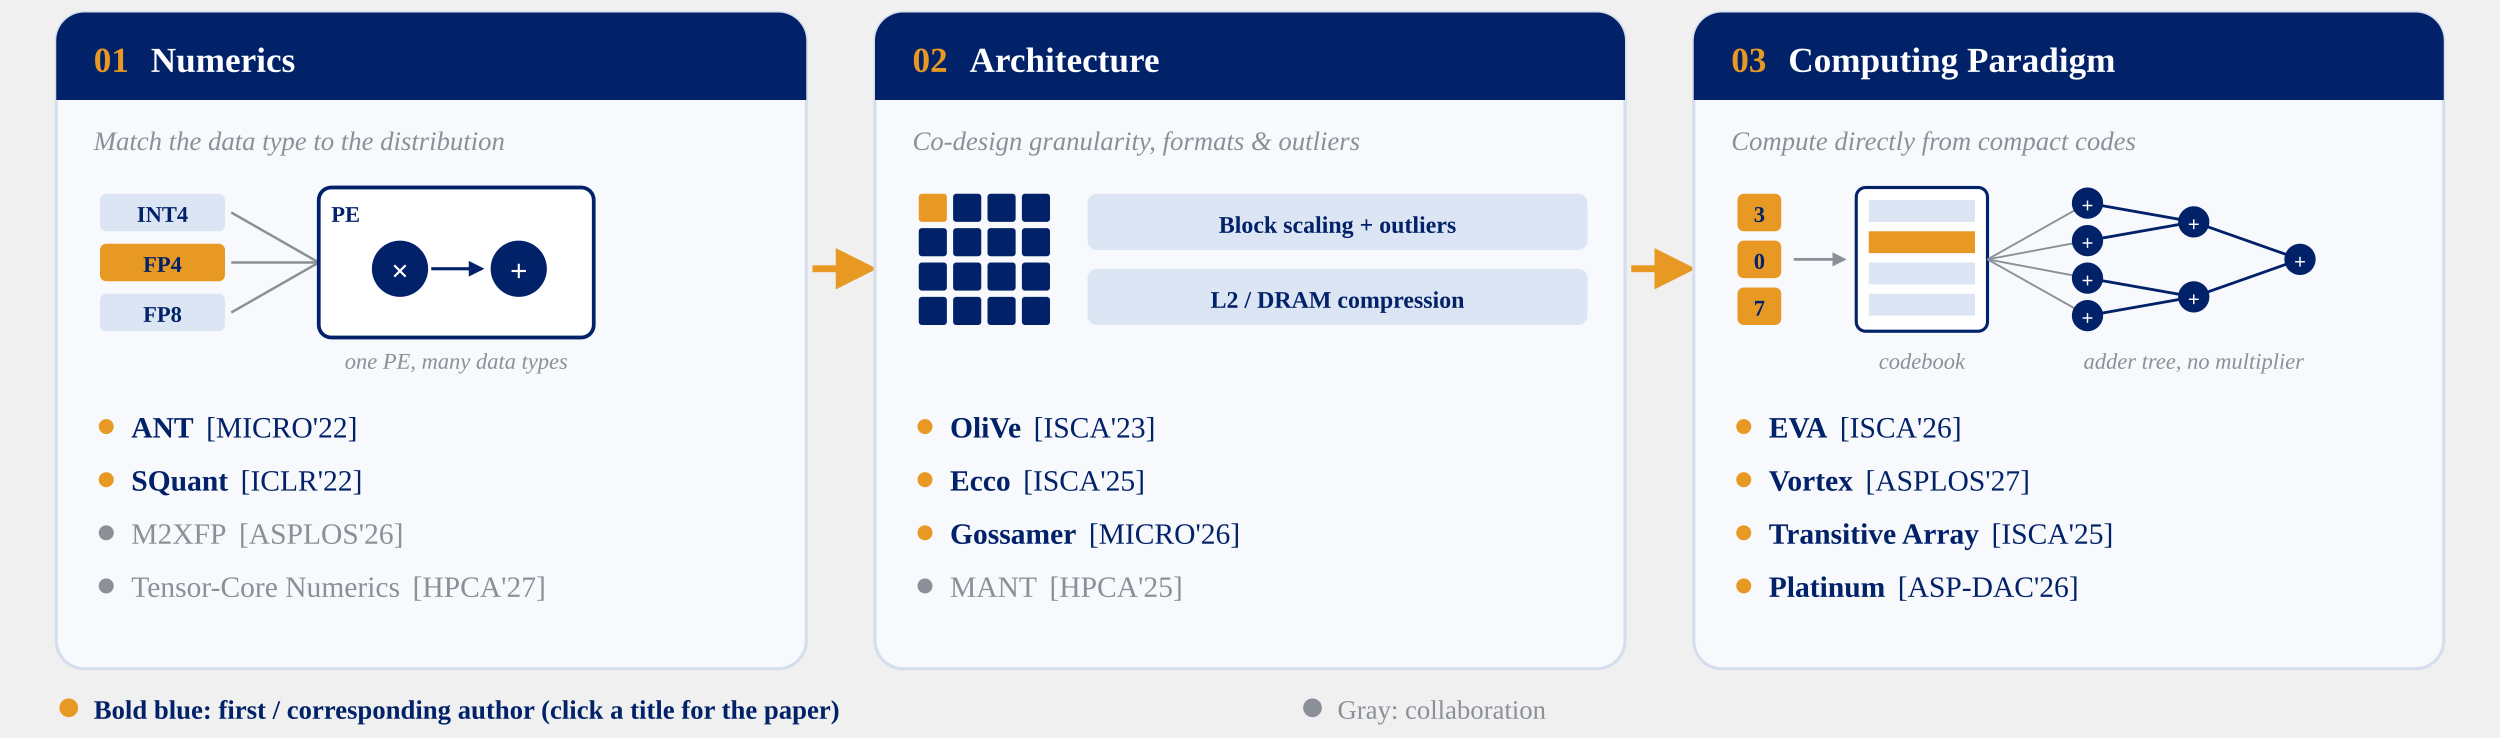
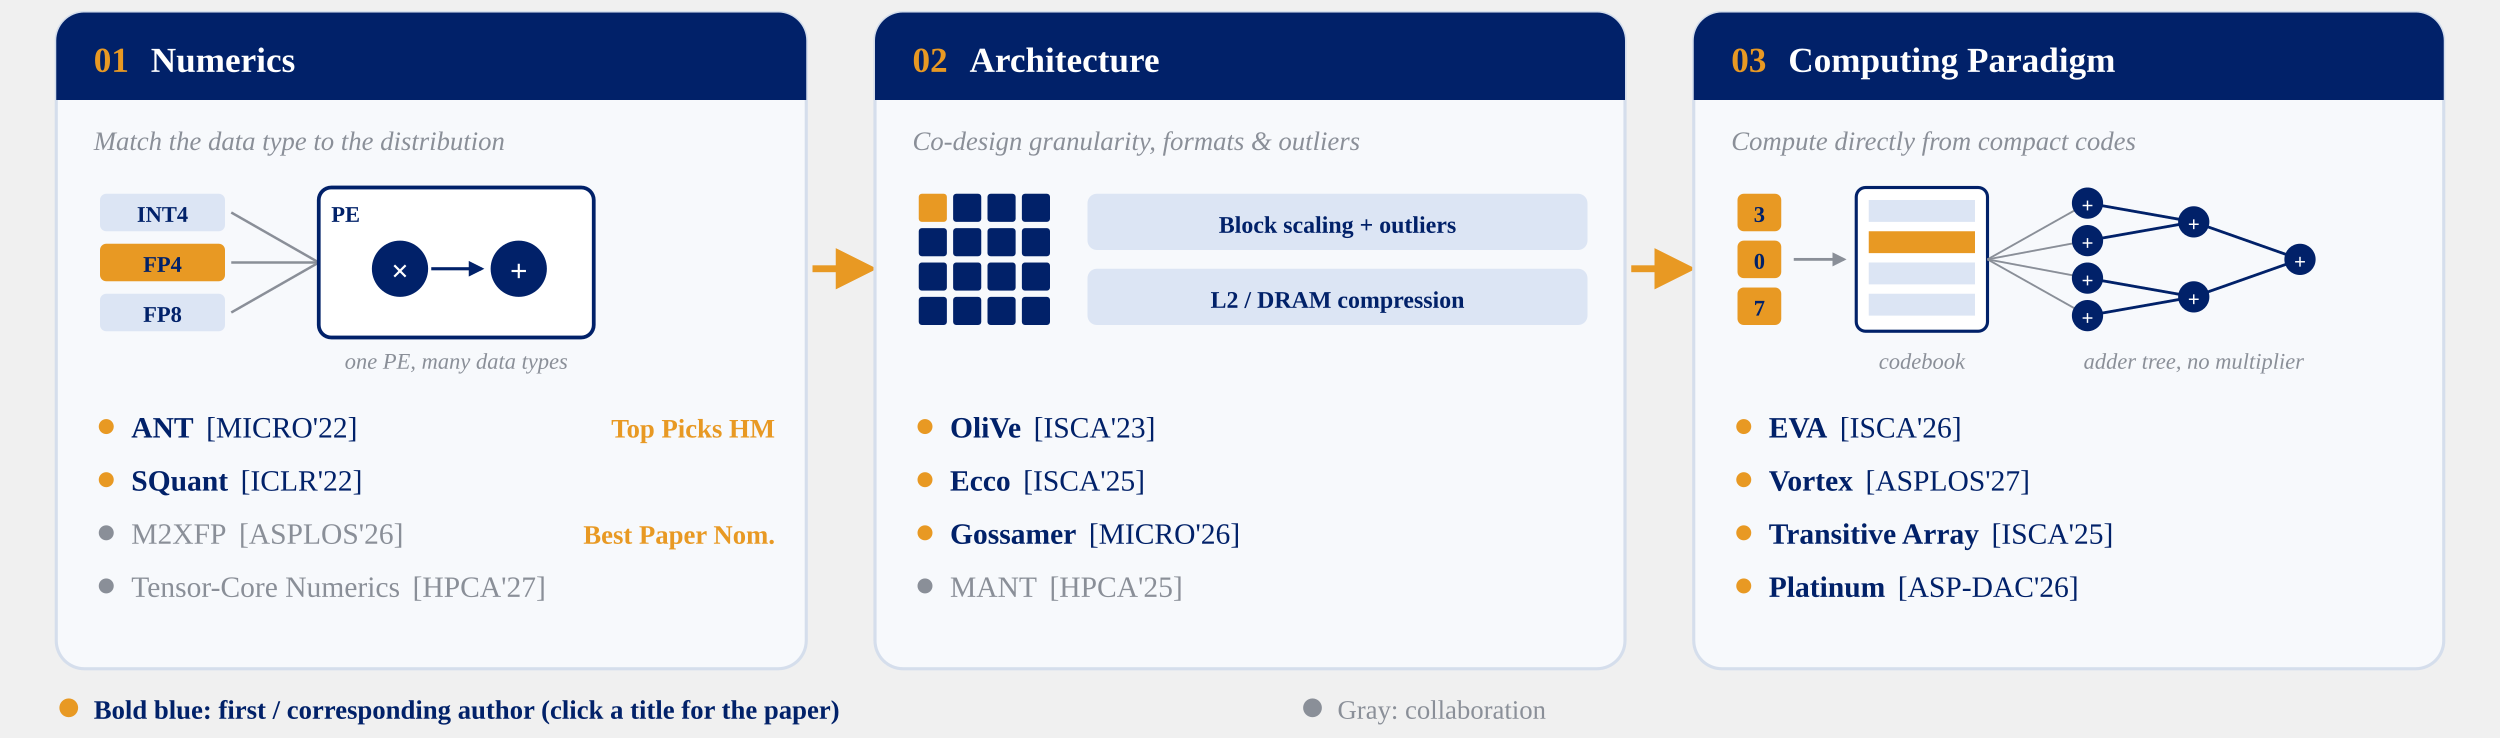
<svg xmlns="http://www.w3.org/2000/svg" viewBox="0 0 800 236" style="width:100%;height:auto;display:block;font-family:inherit" role="img" aria-label="Quantization Stages">
  <defs>
    <marker id="qa" viewBox="0 0 10 10" refX="8" refY="5" markerWidth="5" markerHeight="5" orient="auto">
      <path d="M0,0 L10,5 L0,10 z" fill="#8A8F98" />
    </marker>
    <marker id="qb" viewBox="0 0 10 10" refX="8" refY="5" markerWidth="5" markerHeight="5" orient="auto">
      <path d="M0,0 L10,5 L0,10 z" fill="#012169" />
    </marker>
    <marker id="qg" viewBox="0 0 10 10" refX="8" refY="5" markerWidth="6" markerHeight="6" orient="auto">
      <path d="M0,0 L10,5 L0,10 z" fill="#E89923" />
    </marker>
  </defs>
  <rect x="18" y="4" width="240" height="210" rx="9" fill="#F7F9FC" stroke="#D5DEEC" />
  <path d="M18,13 a9,9 0 0 1 9,-9 h222 a9,9 0 0 1 9,9 v19 h-240 z" fill="#012169" />
  <text x="30" y="23" font-size="11.25" font-weight="700" fill="#E89923">01<tspan fill="#fff" dx="7">Numerics</tspan>
  </text>
  <text x="30" y="48" text-anchor="start" font-size="8.55" font-weight="400" fill="#8A8F98" font-style="italic">Match the data type to the distribution</text>
  <rect x="32" y="62" width="40" height="12" rx="2" fill="#DCE5F4" />
  <text x="52" y="71" text-anchor="middle" font-size="7.20" font-weight="700" fill="#012169">INT4</text>
  <line x1="74" y1="68" x2="102" y2="84" stroke="#8A8F98" stroke-width="0.8" />
  <rect x="32" y="78" width="40" height="12" rx="2" fill="#E89923" />
  <text x="52" y="87" text-anchor="middle" font-size="7.20" font-weight="700" fill="#012169">FP4</text>
  <line x1="74" y1="84" x2="102" y2="84" stroke="#8A8F98" stroke-width="0.8" />
  <rect x="32" y="94" width="40" height="12" rx="2" fill="#DCE5F4" />
  <text x="52" y="103" text-anchor="middle" font-size="7.20" font-weight="700" fill="#012169">FP8</text>
  <line x1="74" y1="100" x2="102" y2="84" stroke="#8A8F98" stroke-width="0.8" />
  <rect x="102" y="60" width="88" height="48" rx="4" fill="#fff" stroke="#012169" stroke-width="1.2" />
  <text x="106" y="71" text-anchor="start" font-size="7.20" font-weight="700" fill="#012169">PE</text>
  <circle cx="128" cy="86" r="9" fill="#012169" />
  <text x="128" y="90" text-anchor="middle" font-size="9.90" font-weight="700" fill="#fff">×</text>
  <circle cx="166" cy="86" r="9" fill="#012169" />
  <text x="166" y="90" text-anchor="middle" font-size="9.90" font-weight="700" fill="#fff">+</text>
  <line x1="138" y1="86" x2="154" y2="86" stroke="#012169" stroke-width="1" marker-end="url(#qb)" />
  <text x="146" y="118" text-anchor="middle" font-size="7.20" font-weight="400" fill="#8A8F98" font-style="italic">one PE, many data types</text>
  <circle cx="34" cy="136.5" r="2.4" fill="#E89923" />
  <a style="text-decoration:none" href="https://arxiv.org/abs/2208.14286" target="_blank">
    <text x="42" y="140" font-size="9.45" font-weight="700" fill="#012169">ANT<tspan font-weight="400" fill="#012169" dx="4">[MICRO'22]</tspan>
    </text>
  </a>
+   <text x="248" y="140" text-anchor="end" font-size="8.55" font-weight="700" fill="#E89923">Top Picks HM</text>
  <circle cx="34" cy="153.5" r="2.4" fill="#E89923" />
  <a style="text-decoration:none" href="https://arxiv.org/abs/2202.07471" target="_blank">
    <text x="42" y="157" font-size="9.45" font-weight="700" fill="#012169">SQuant<tspan font-weight="400" fill="#012169" dx="4">[ICLR'22]</tspan>
    </text>
  </a>
  <circle cx="34" cy="170.5" r="2.4" fill="#8A8F98" />
  <a style="text-decoration:none" href="https://arxiv.org/abs/2601.19213" target="_blank">
    <text x="42" y="174" font-size="9.45" font-weight="400" fill="#8A8F98">M2XFP<tspan font-weight="400" fill="#8A8F98" dx="4">[ASPLOS'26]</tspan>
    </text>
  </a>
+   <text x="248" y="174" text-anchor="end" font-size="8.55" font-weight="700" fill="#E89923">Best Paper Nom.</text>
  <circle cx="34" cy="187.5" r="2.4" fill="#8A8F98" />
  <text x="42" y="191" font-size="9.45" font-weight="400" fill="#8A8F98">Tensor-Core Numerics<tspan font-weight="400" fill="#8A8F98" dx="4">[HPCA'27]</tspan>
  </text>
  <line x1="260" y1="86" x2="278" y2="86" stroke="#E89923" stroke-width="2.2" marker-end="url(#qg)" />
  <rect x="280" y="4" width="240" height="210" rx="9" fill="#F7F9FC" stroke="#D5DEEC" />
  <path d="M280,13 a9,9 0 0 1 9,-9 h222 a9,9 0 0 1 9,9 v19 h-240 z" fill="#012169" />
  <text x="292" y="23" font-size="11.25" font-weight="700" fill="#E89923">02<tspan fill="#fff" dx="7">Architecture</tspan>
  </text>
  <text x="292" y="48" text-anchor="start" font-size="8.55" font-weight="400" fill="#8A8F98" font-style="italic">Co-design granularity, formats &amp; outliers</text>
  <rect x="294" y="62" width="9" height="9" rx="1" fill="#E89923" />
  <rect x="305" y="62" width="9" height="9" rx="1" fill="#012169" />
  <rect x="316" y="62" width="9" height="9" rx="1" fill="#012169" />
  <rect x="327" y="62" width="9" height="9" rx="1" fill="#012169" />
  <rect x="294" y="73" width="9" height="9" rx="1" fill="#012169" />
  <rect x="305" y="73" width="9" height="9" rx="1" fill="#012169" />
  <rect x="316" y="73" width="9" height="9" rx="1" fill="#012169" />
  <rect x="327" y="73" width="9" height="9" rx="1" fill="#012169" />
  <rect x="294" y="84" width="9" height="9" rx="1" fill="#012169" />
  <rect x="305" y="84" width="9" height="9" rx="1" fill="#012169" />
  <rect x="316" y="84" width="9" height="9" rx="1" fill="#012169" />
  <rect x="327" y="84" width="9" height="9" rx="1" fill="#012169" />
  <rect x="294" y="95" width="9" height="9" rx="1" fill="#012169" />
  <rect x="305" y="95" width="9" height="9" rx="1" fill="#012169" />
  <rect x="316" y="95" width="9" height="9" rx="1" fill="#012169" />
  <rect x="327" y="95" width="9" height="9" rx="1" fill="#012169" />
  <rect x="348" y="62" width="160" height="18" rx="3" fill="#DCE5F4" />
  <text x="428" y="74.5" text-anchor="middle" font-size="7.65" font-weight="700" fill="#012169">Block scaling + outliers</text>
  <rect x="348" y="86" width="160" height="18" rx="3" fill="#DCE5F4" />
  <text x="428" y="98.5" text-anchor="middle" font-size="7.65" font-weight="700" fill="#012169">L2 / DRAM compression</text>
  <circle cx="296" cy="136.5" r="2.4" fill="#E89923" />
  <a style="text-decoration:none" href="https://arxiv.org/abs/2304.07493" target="_blank">
    <text x="304" y="140" font-size="9.45" font-weight="700" fill="#012169">OliVe<tspan font-weight="400" fill="#012169" dx="4">[ISCA'23]</tspan>
    </text>
  </a>
  <circle cx="296" cy="153.5" r="2.4" fill="#E89923" />
  <a style="text-decoration:none" href="https://arxiv.org/abs/2505.06901" target="_blank">
    <text x="304" y="157" font-size="9.45" font-weight="700" fill="#012169">Ecco<tspan font-weight="400" fill="#012169" dx="4">[ISCA'25]</tspan>
    </text>
  </a>
  <circle cx="296" cy="170.5" r="2.4" fill="#E89923" />
  <text x="304" y="174" font-size="9.45" font-weight="700" fill="#012169">Gossamer<tspan font-weight="400" fill="#012169" dx="4">[MICRO'26]</tspan>
  </text>
  <circle cx="296" cy="187.5" r="2.4" fill="#8A8F98" />
  <a style="text-decoration:none" href="https://arxiv.org/abs/2502.18755" target="_blank">
    <text x="304" y="191" font-size="9.45" font-weight="400" fill="#8A8F98">MANT<tspan font-weight="400" fill="#8A8F98" dx="4">[HPCA'25]</tspan>
    </text>
  </a>
  <line x1="522" y1="86" x2="540" y2="86" stroke="#E89923" stroke-width="2.2" marker-end="url(#qg)" />
  <rect x="542" y="4" width="240" height="210" rx="9" fill="#F7F9FC" stroke="#D5DEEC" />
  <path d="M542,13 a9,9 0 0 1 9,-9 h222 a9,9 0 0 1 9,9 v19 h-240 z" fill="#012169" />
  <text x="554" y="23" font-size="11.25" font-weight="700" fill="#E89923">03<tspan fill="#fff" dx="7">Computing Paradigm</tspan>
  </text>
  <text x="554" y="48" text-anchor="start" font-size="8.55" font-weight="400" fill="#8A8F98" font-style="italic">Compute directly from compact codes</text>
  <rect x="556" y="62" width="14" height="12" rx="2" fill="#E89923" />
  <text x="563" y="71" text-anchor="middle" font-size="7.20" font-weight="700" fill="#012169">3</text>
  <rect x="556" y="77" width="14" height="12" rx="2" fill="#E89923" />
  <text x="563" y="86" text-anchor="middle" font-size="7.20" font-weight="700" fill="#012169">0</text>
  <rect x="556" y="92" width="14" height="12" rx="2" fill="#E89923" />
  <text x="563" y="101" text-anchor="middle" font-size="7.20" font-weight="700" fill="#012169">7</text>
  <line x1="574" y1="83" x2="590" y2="83" stroke="#8A8F98" stroke-width="0.9" marker-end="url(#qa)" />
  <rect x="594" y="60" width="42" height="46" rx="3" fill="#fff" stroke="#012169" stroke-width="1" />
  <rect x="598" y="64" width="34" height="7" fill="#DCE5F4" />
  <rect x="598" y="74" width="34" height="7" fill="#E89923" />
  <rect x="598" y="84" width="34" height="7" fill="#DCE5F4" />
  <rect x="598" y="94" width="34" height="7" fill="#DCE5F4" />
  <text x="615" y="118" text-anchor="middle" font-size="7.20" font-weight="400" fill="#8A8F98" font-style="italic">codebook</text>
  <line x1="636" y1="83" x2="668" y2="65" stroke="#8A8F98" stroke-width="0.6" />
  <line x1="636" y1="83" x2="668" y2="77" stroke="#8A8F98" stroke-width="0.6" />
  <line x1="636" y1="83" x2="668" y2="89" stroke="#8A8F98" stroke-width="0.6" />
  <line x1="636" y1="83" x2="668" y2="101" stroke="#8A8F98" stroke-width="0.6" />
  <line x1="668" y1="65" x2="702" y2="71" stroke="#012169" stroke-width="0.9" />
  <line x1="668" y1="77" x2="702" y2="71" stroke="#012169" stroke-width="0.9" />
  <line x1="702" y1="71" x2="736" y2="83" stroke="#012169" stroke-width="0.9" />
  <line x1="668" y1="89" x2="702" y2="95" stroke="#012169" stroke-width="0.9" />
  <line x1="668" y1="101" x2="702" y2="95" stroke="#012169" stroke-width="0.9" />
  <line x1="702" y1="95" x2="736" y2="83" stroke="#012169" stroke-width="0.9" />
  <circle cx="668" cy="65" r="5" fill="#012169" />
  <text x="668" y="68" text-anchor="middle" font-size="6.75" font-weight="700" fill="#fff">+</text>
  <circle cx="668" cy="77" r="5" fill="#012169" />
  <text x="668" y="80" text-anchor="middle" font-size="6.75" font-weight="700" fill="#fff">+</text>
  <circle cx="668" cy="89" r="5" fill="#012169" />
  <text x="668" y="92" text-anchor="middle" font-size="6.75" font-weight="700" fill="#fff">+</text>
  <circle cx="668" cy="101" r="5" fill="#012169" />
  <text x="668" y="104" text-anchor="middle" font-size="6.75" font-weight="700" fill="#fff">+</text>
  <circle cx="702" cy="71" r="5" fill="#012169" />
  <text x="702" y="74" text-anchor="middle" font-size="6.75" font-weight="700" fill="#fff">+</text>
  <circle cx="702" cy="95" r="5" fill="#012169" />
  <text x="702" y="98" text-anchor="middle" font-size="6.75" font-weight="700" fill="#fff">+</text>
  <circle cx="736" cy="83" r="5" fill="#012169" />
  <text x="736" y="86" text-anchor="middle" font-size="6.75" font-weight="700" fill="#fff">+</text>
  <text x="702" y="118" text-anchor="middle" font-size="7.20" font-weight="400" fill="#8A8F98" font-style="italic">adder tree, no multiplier</text>
  <circle cx="558" cy="136.5" r="2.4" fill="#E89923" />
  <a style="text-decoration:none" href="https://arxiv.org/abs/2605.24144" target="_blank">
    <text x="566" y="140" font-size="9.45" font-weight="700" fill="#012169">EVA<tspan font-weight="400" fill="#012169" dx="4">[ISCA'26]</tspan>
    </text>
  </a>
  <circle cx="558" cy="153.5" r="2.4" fill="#E89923" />
  <a style="text-decoration:none" href="https://arxiv.org/abs/2609.12208" target="_blank">
    <text x="566" y="157" font-size="9.45" font-weight="700" fill="#012169">Vortex<tspan font-weight="400" fill="#012169" dx="4">[ASPLOS'27]</tspan>
    </text>
  </a>
  <circle cx="558" cy="170.5" r="2.4" fill="#E89923" />
  <a style="text-decoration:none" href="https://arxiv.org/abs/2504.16339" target="_blank">
    <text x="566" y="174" font-size="9.45" font-weight="700" fill="#012169">Transitive Array<tspan font-weight="400" fill="#012169" dx="4">[ISCA'25]</tspan>
    </text>
  </a>
  <circle cx="558" cy="187.5" r="2.4" fill="#E89923" />
  <a style="text-decoration:none" href="https://arxiv.org/abs/2511.21910" target="_blank">
    <text x="566" y="191" font-size="9.45" font-weight="700" fill="#012169">Platinum<tspan font-weight="400" fill="#012169" dx="4">[ASP-DAC'26]</tspan>
    </text>
  </a>
  <circle cx="22" cy="226.5" r="3" fill="#E89923" />
  <text x="30" y="230" text-anchor="start" font-size="8.55" font-weight="600" fill="#012169">Bold blue: first / corresponding author (click a title for the paper)</text>
  <circle cx="420" cy="226.5" r="3" fill="#8A8F98" />
  <text x="428" y="230" text-anchor="start" font-size="8.55" font-weight="400" fill="#8A8F98">Gray: collaboration</text>
</svg>
